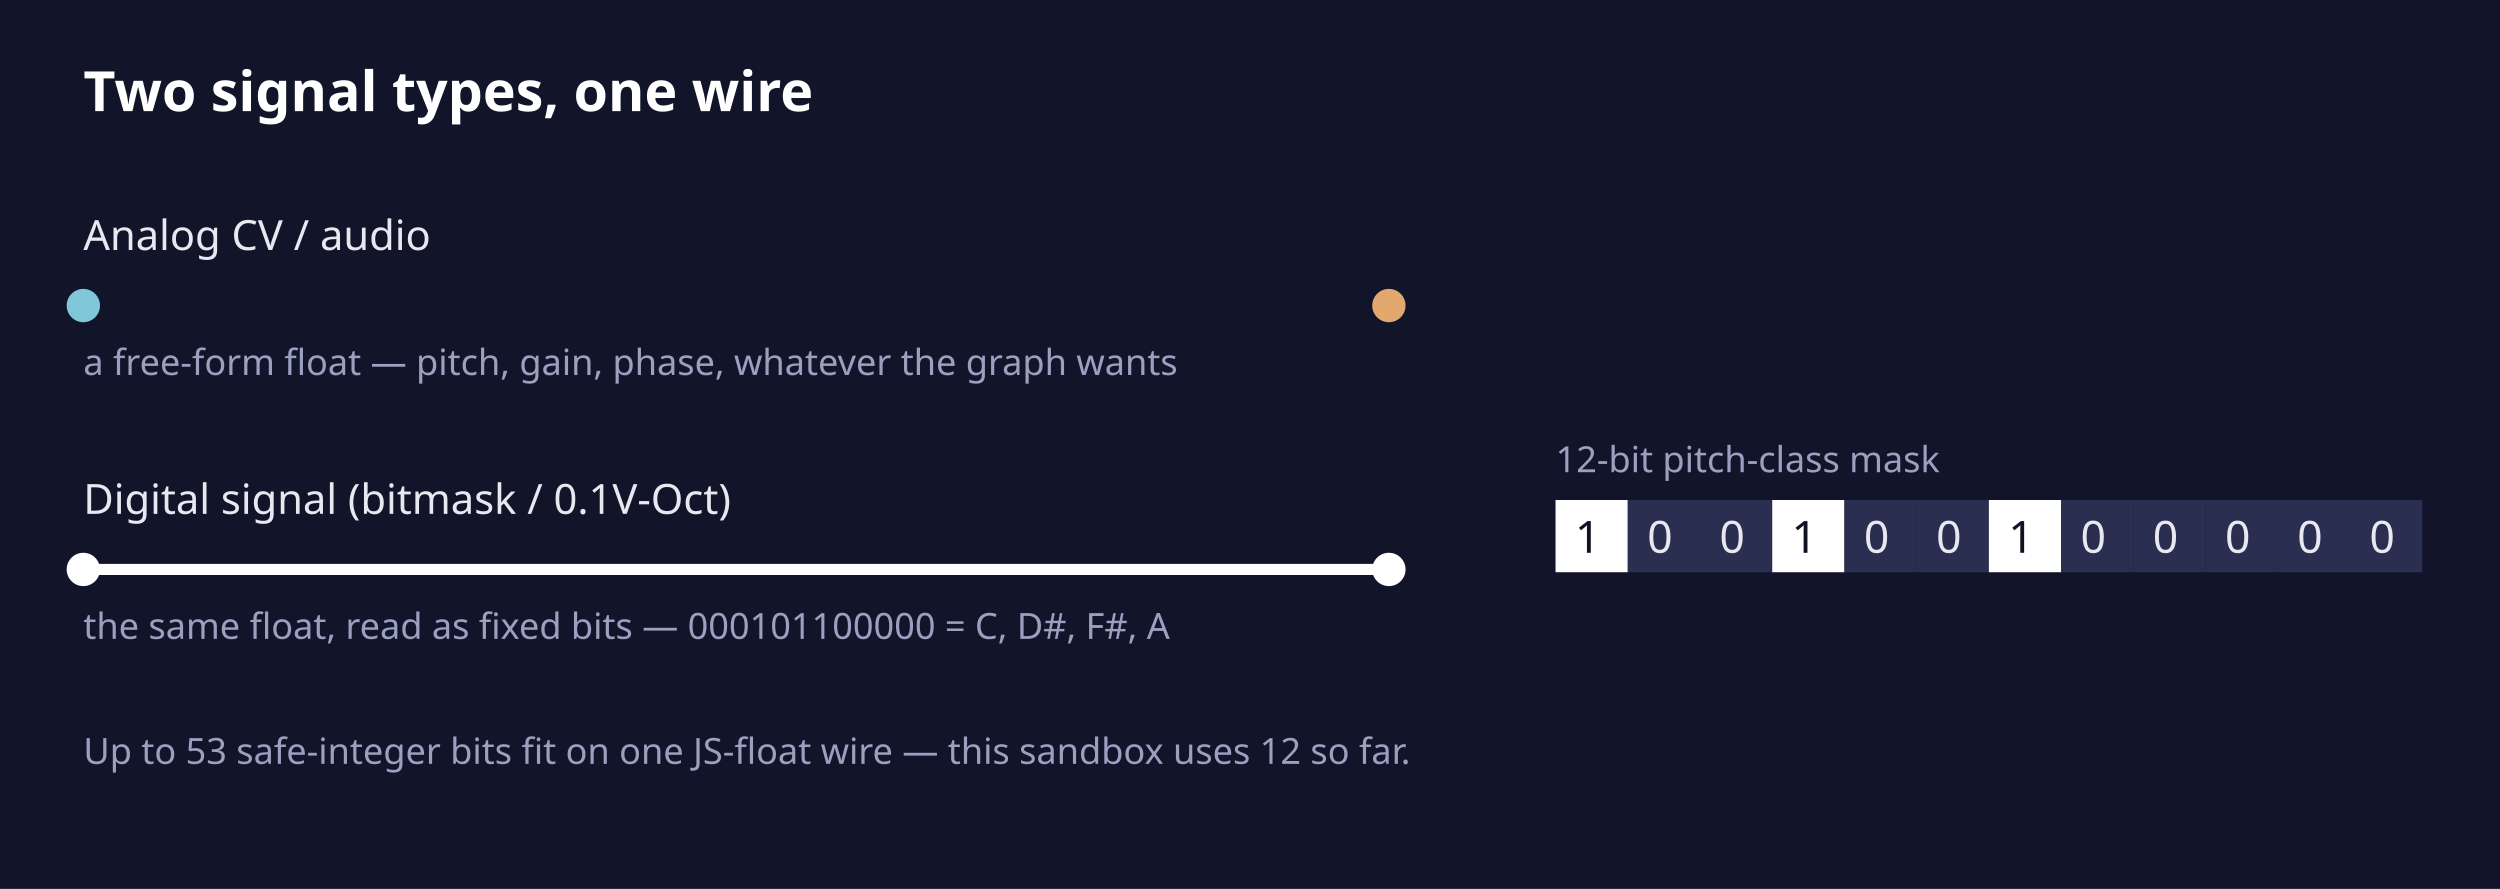
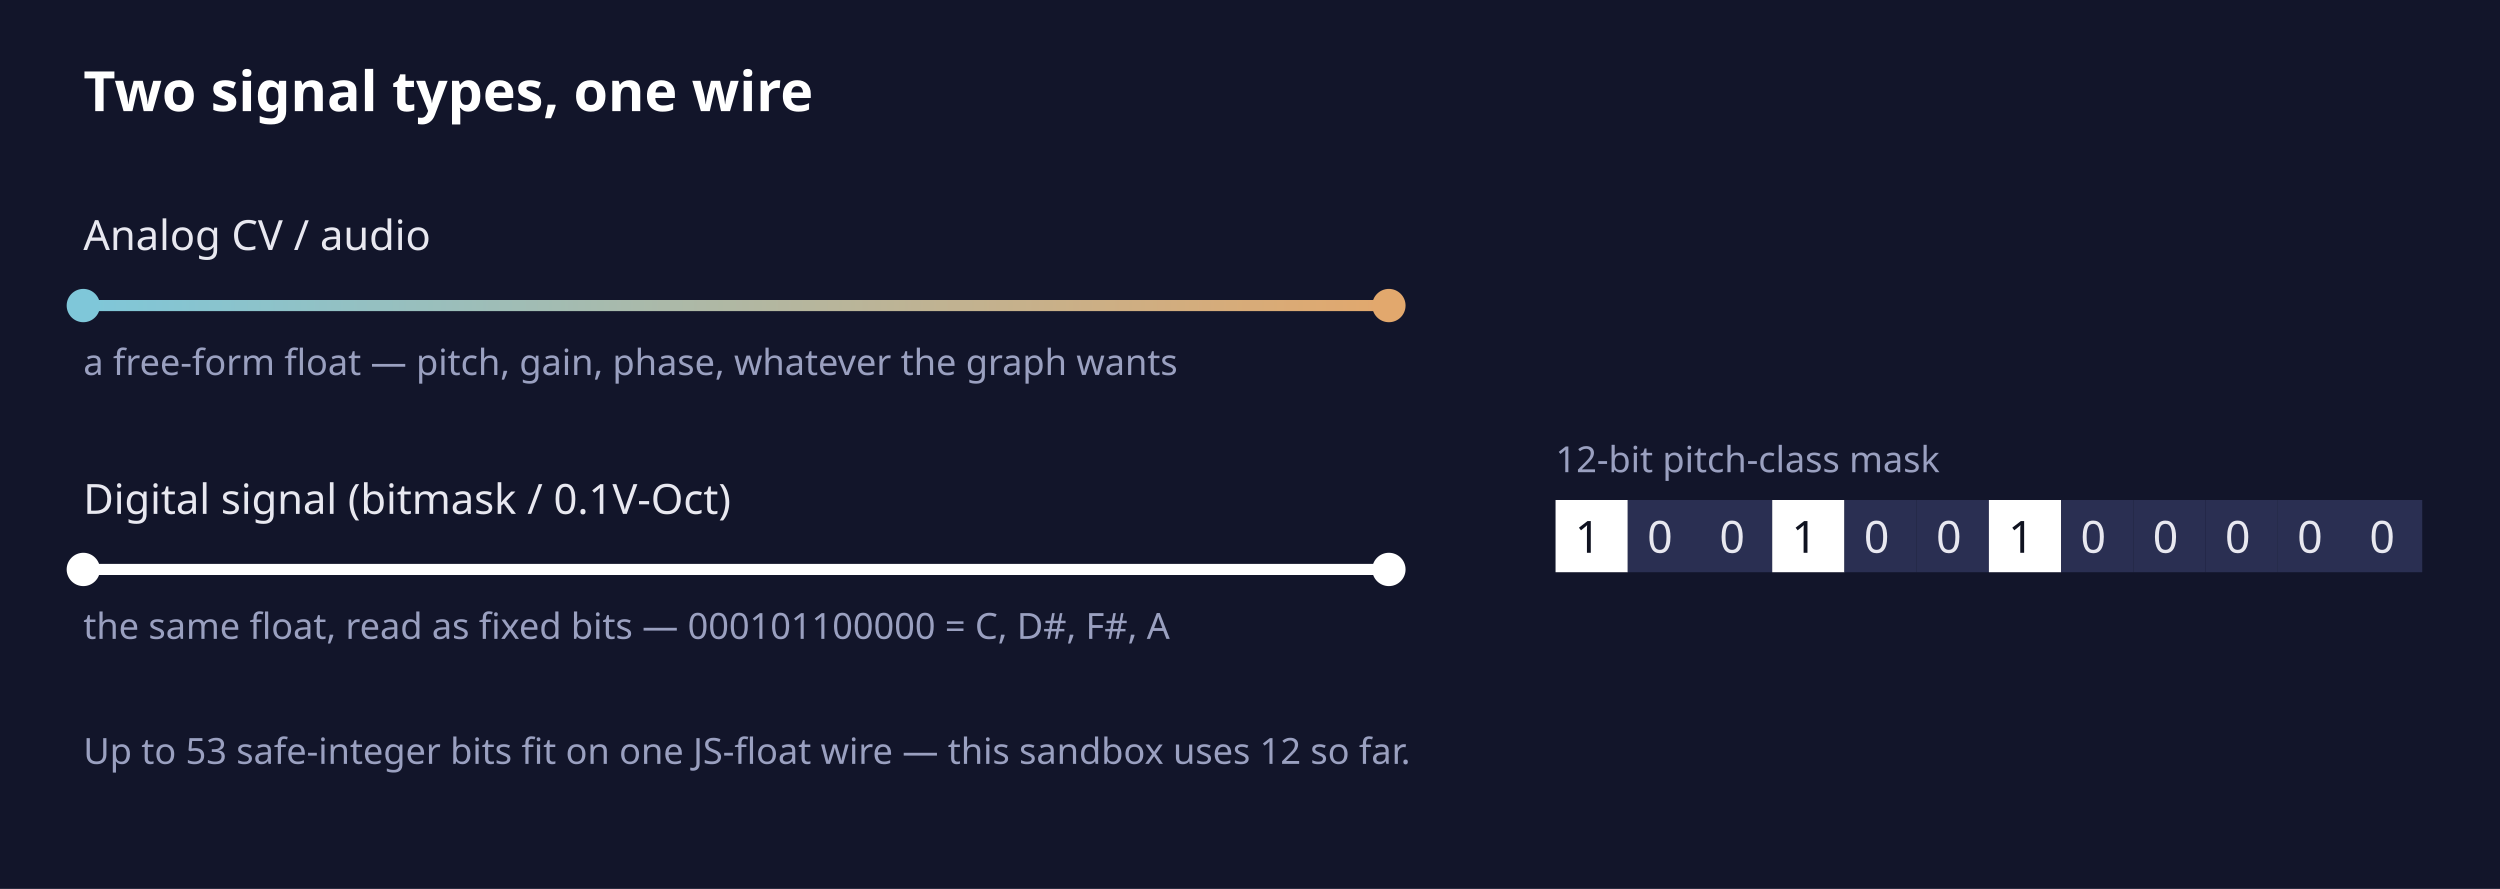
<svg xmlns="http://www.w3.org/2000/svg" viewBox="0 0 900 320">
  <defs>
-     <linearGradient id="analogWire" x1="0" y1="0" x2="1" y2="0">
+     <linearGradient id="analogWire" gradientUnits="userSpaceOnUse" x1="30" y1="110" x2="500" y2="110">
      <stop offset="0%" stop-color="#7fc7d9" />
      <stop offset="100%" stop-color="#e2a86d" />
    </linearGradient>
    <style>
      text { font-family: Segoe UI, Verdana, sans-serif; }
      .lbl { fill: #e8e8f0; font-size: 15px; }
      .cap { fill: #9aa0c0; font-size: 13px; }
      .h   { fill: #ffffff; font-size: 20px; font-weight: 700; }
    </style>
  </defs>
  <rect width="900" height="320" fill="#12152a" />
  <text x="30" y="40" class="h">Two signal types, one wire</text>
  <text x="30" y="90" class="lbl">Analog CV / audio</text>
  <line x1="30" y1="110" x2="500" y2="110" stroke="url(#analogWire)" stroke-width="4" />
  <circle cx="30" cy="110" r="6" fill="#7fc7d9" />
  <circle cx="500" cy="110" r="6" fill="#e2a86d" />
  <text x="30" y="135" class="cap">a free-form float — pitch, gain, phase, whatever the graph wants</text>
  <text x="30" y="185" class="lbl">Digital signal (bitmask / 0.1V-Oct)</text>
  <line x1="30" y1="205" x2="500" y2="205" stroke="#ffffff" stroke-width="4" />
  <circle cx="30" cy="205" r="6" fill="#ffffff" />
  <circle cx="500" cy="205" r="6" fill="#ffffff" />
  <text x="30" y="230" class="cap">the same float, read as fixed bits — 000101100000 = C, D#, F#, A</text>
  <g font-family="Consolas, monospace" font-size="16" fill="#0f1220">
    <g transform="translate(560,180)">
      <text x="0" y="-10" class="cap" fill="#9aa0c0">12-bit pitch-class mask</text>
      <rect x="0" y="0" width="26" height="26" fill="#ffffff" />
      <text x="7" y="19">1</text>
      <rect x="26" y="0" width="26" height="26" fill="#2a2f52" />
      <text x="33" y="19" fill="#e8e8f0">0</text>
      <rect x="52" y="0" width="26" height="26" fill="#2a2f52" />
      <text x="59" y="19" fill="#e8e8f0">0</text>
      <rect x="78" y="0" width="26" height="26" fill="#ffffff" />
      <text x="85" y="19">1</text>
      <rect x="104" y="0" width="26" height="26" fill="#2a2f52" />
      <text x="111" y="19" fill="#e8e8f0">0</text>
      <rect x="130" y="0" width="26" height="26" fill="#2a2f52" />
      <text x="137" y="19" fill="#e8e8f0">0</text>
      <rect x="156" y="0" width="26" height="26" fill="#ffffff" />
      <text x="163" y="19">1</text>
      <rect x="182" y="0" width="26" height="26" fill="#2a2f52" />
      <text x="189" y="19" fill="#e8e8f0">0</text>
      <rect x="208" y="0" width="26" height="26" fill="#2a2f52" />
      <text x="215" y="19" fill="#e8e8f0">0</text>
      <rect x="234" y="0" width="26" height="26" fill="#2a2f52" />
      <text x="241" y="19" fill="#e8e8f0">0</text>
      <rect x="260" y="0" width="26" height="26" fill="#2a2f52" />
      <text x="267" y="19" fill="#e8e8f0">0</text>
      <rect x="286" y="0" width="26" height="26" fill="#2a2f52" />
      <text x="293" y="19" fill="#e8e8f0">0</text>
    </g>
  </g>
  <text x="30" y="275" class="cap">Up to 53 safe-integer bits fit on one JS-float wire — this sandbox uses 12 so far.</text>
</svg>
